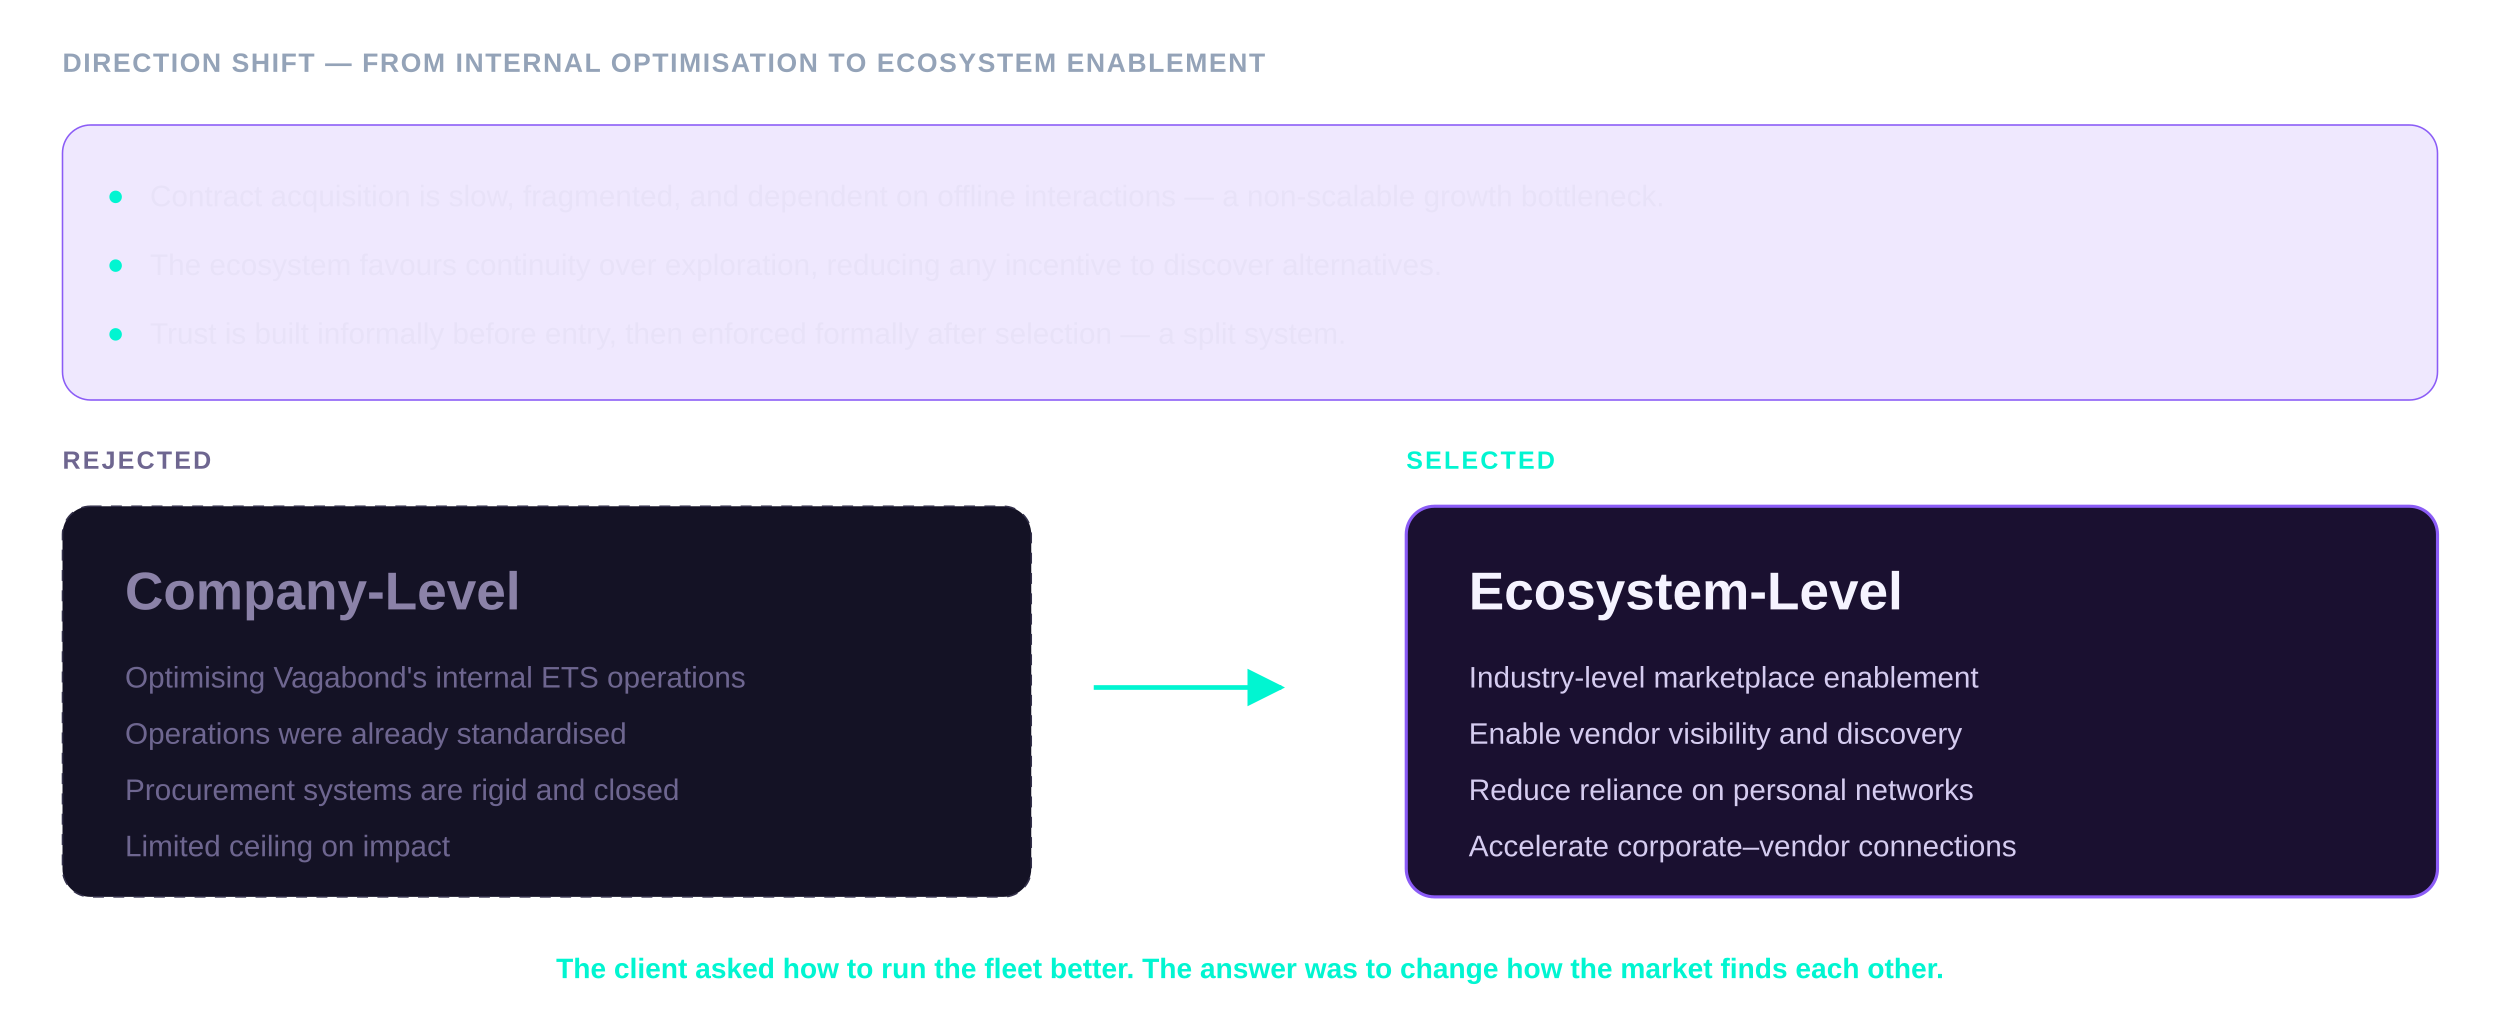
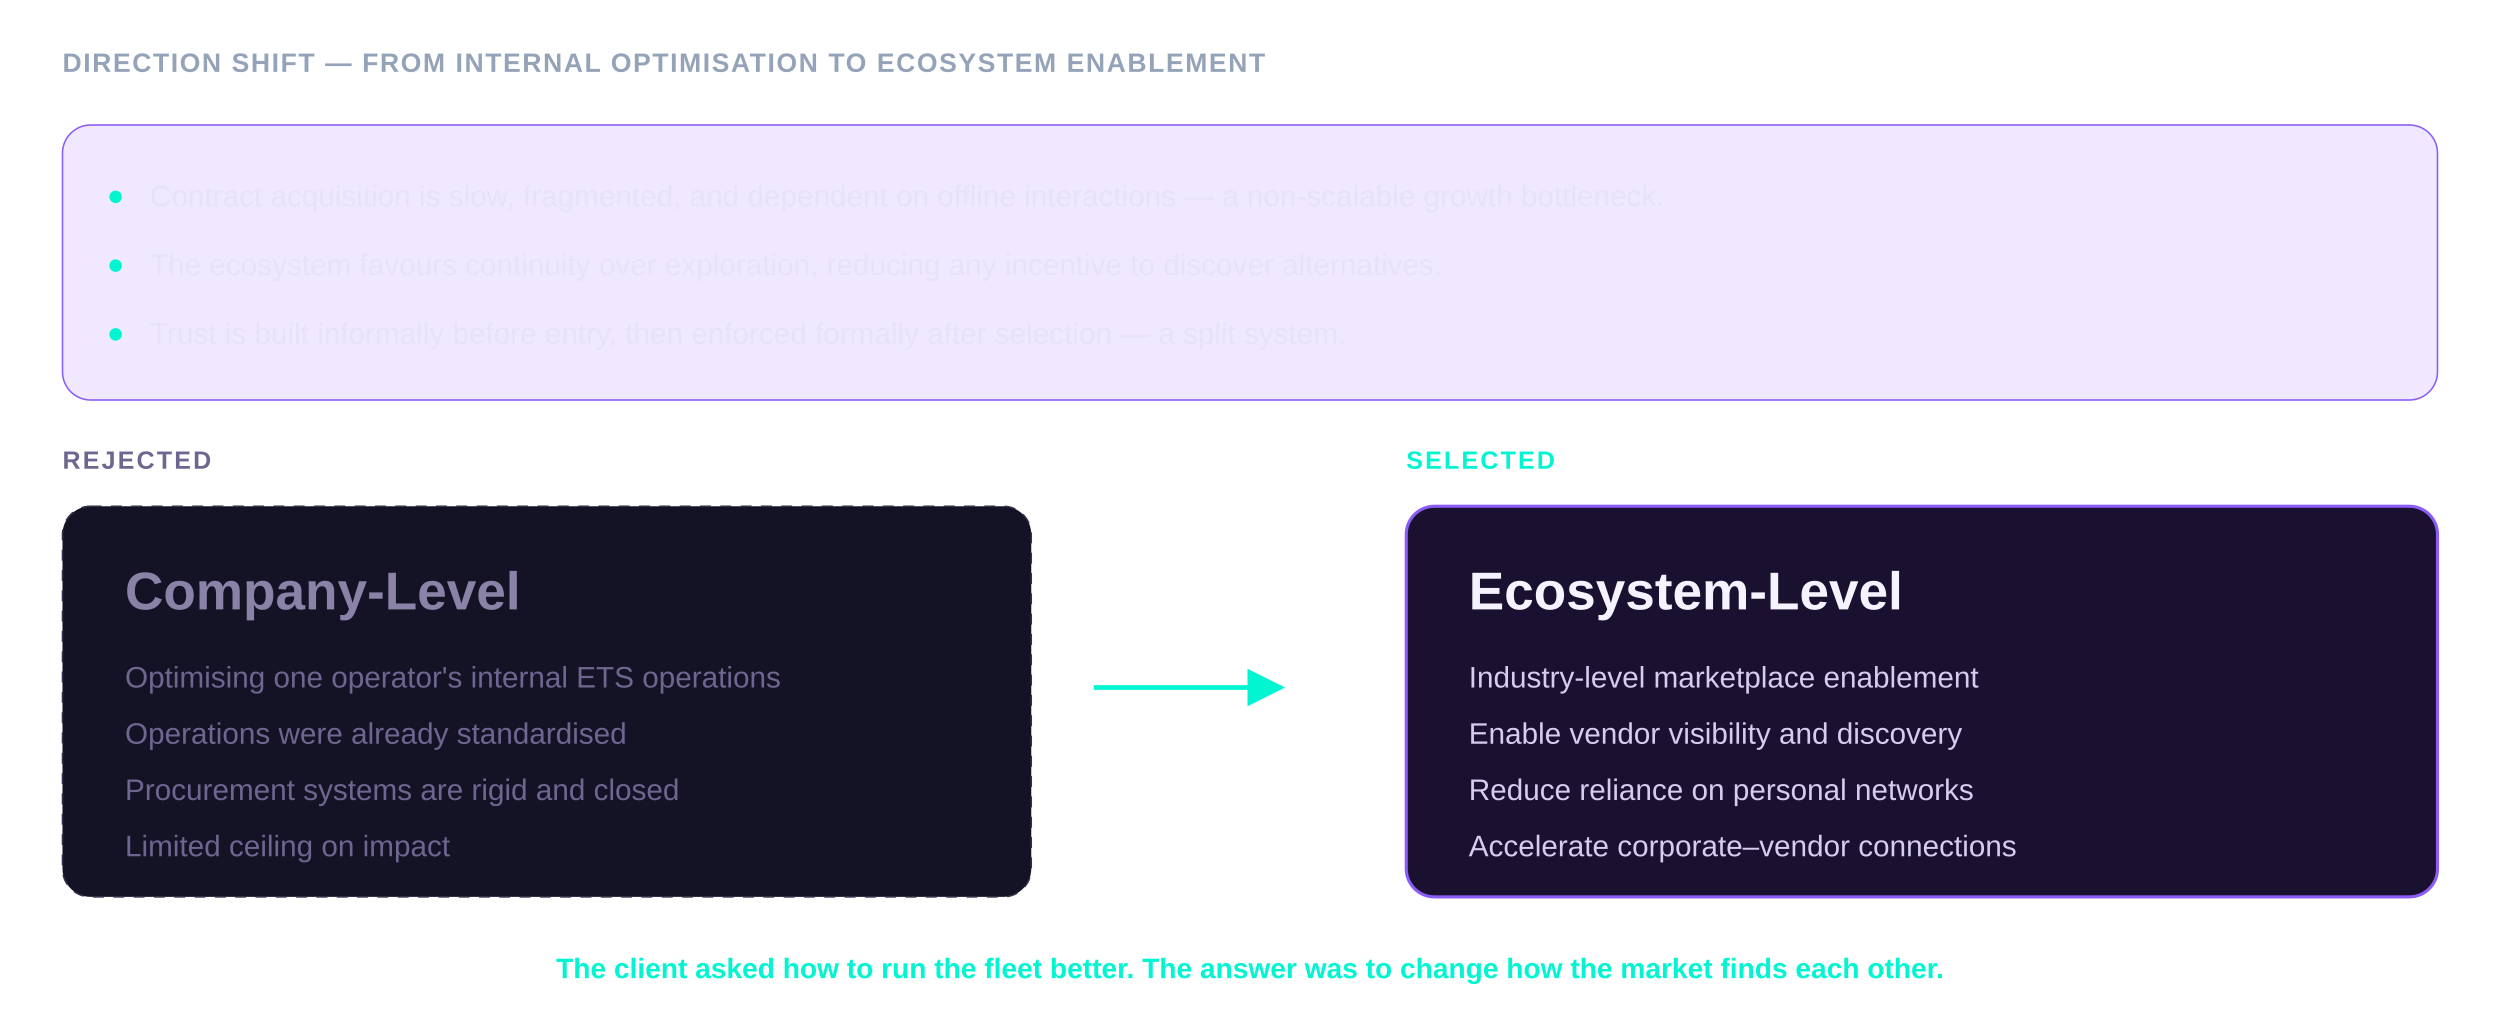
<svg xmlns="http://www.w3.org/2000/svg" viewBox="0 0 1600 660" font-family="'Helvetica Neue', Arial, sans-serif">
  <defs>
    <marker id="shiftArrow" viewBox="0 0 10 10" refX="9" refY="5" markerWidth="8" markerHeight="8" orient="auto-start-reverse">
      <path d="M0 0 L10 5 L0 10 z" fill="#01F5D1" />
    </marker>
  </defs>
  <text x="40" y="46" font-size="17" font-weight="700" fill="#94A3B8" letter-spacing="1">DIRECTION SHIFT — FROM INTERNAL OPTIMISATION TO ECOSYSTEM ENABLEMENT</text>
  <g transform="translate(40,80)">
    <rect width="1520" height="176" rx="18" fill="#8B5CF6" fill-opacity="0.14" stroke="#8B5CF6" />
    <g font-size="19" fill="#E8E2F8">
      <circle cx="34" cy="46" r="4" fill="#01F5D1" />
      <text x="56" y="52">Contract acquisition is slow, fragmented, and dependent on offline interactions — a non-scalable growth bottleneck.</text>
      <circle cx="34" cy="90" r="4" fill="#01F5D1" />
      <text x="56" y="96">The ecosystem favours continuity over exploration, reducing any incentive to discover alternatives.</text>
      <circle cx="34" cy="134" r="4" fill="#01F5D1" />
      <text x="56" y="140">Trust is built informally before entry, then enforced formally after selection — a split system.</text>
    </g>
  </g>
  <g transform="translate(40,300)">
    <text x="0" y="0" font-size="16" font-weight="700" fill="#6E6690" letter-spacing="1.4">REJECTED</text>
    <rect y="24" width="620" height="250" rx="18" fill="#141225" stroke="#33304A" stroke-dasharray="7 6" />
    <text x="40" y="90" font-size="34" font-weight="700" fill="#8B82A8">Company-Level</text>
    <g font-size="19" fill="#6E6690">
-       <text x="40" y="140">Optimising Vagabond's internal ETS operations</text>
+       <text x="40" y="140">Optimising one operator's internal ETS operations</text>
      <text x="40" y="176">Operations were already standardised</text>
      <text x="40" y="212">Procurement systems are rigid and closed</text>
      <text x="40" y="248">Limited ceiling on impact</text>
    </g>
  </g>
  <line x1="700" y1="440" x2="820" y2="440" stroke="#01F5D1" stroke-width="3" marker-end="url(#shiftArrow)" />
  <g transform="translate(900,300)">
    <text x="0" y="0" font-size="16" font-weight="700" fill="#01F5D1" letter-spacing="1.4">SELECTED</text>
    <rect y="24" width="660" height="250" rx="18" fill="#1A1030" stroke="#8B5CF6" stroke-width="2" />
    <text x="40" y="90" font-size="34" font-weight="700" fill="#F5F3FF">Ecosystem-Level</text>
    <g font-size="19" fill="#D5CCF0">
      <text x="40" y="140">Industry-level marketplace enablement</text>
      <text x="40" y="176">Enable vendor visibility and discovery</text>
      <text x="40" y="212">Reduce reliance on personal networks</text>
      <text x="40" y="248">Accelerate corporate–vendor connections</text>
    </g>
  </g>
  <text x="800" y="626" text-anchor="middle" font-size="18" font-weight="600" fill="#01F5D1">The client asked how to run the fleet better. The answer was to change how the market finds each other.</text>
</svg>
